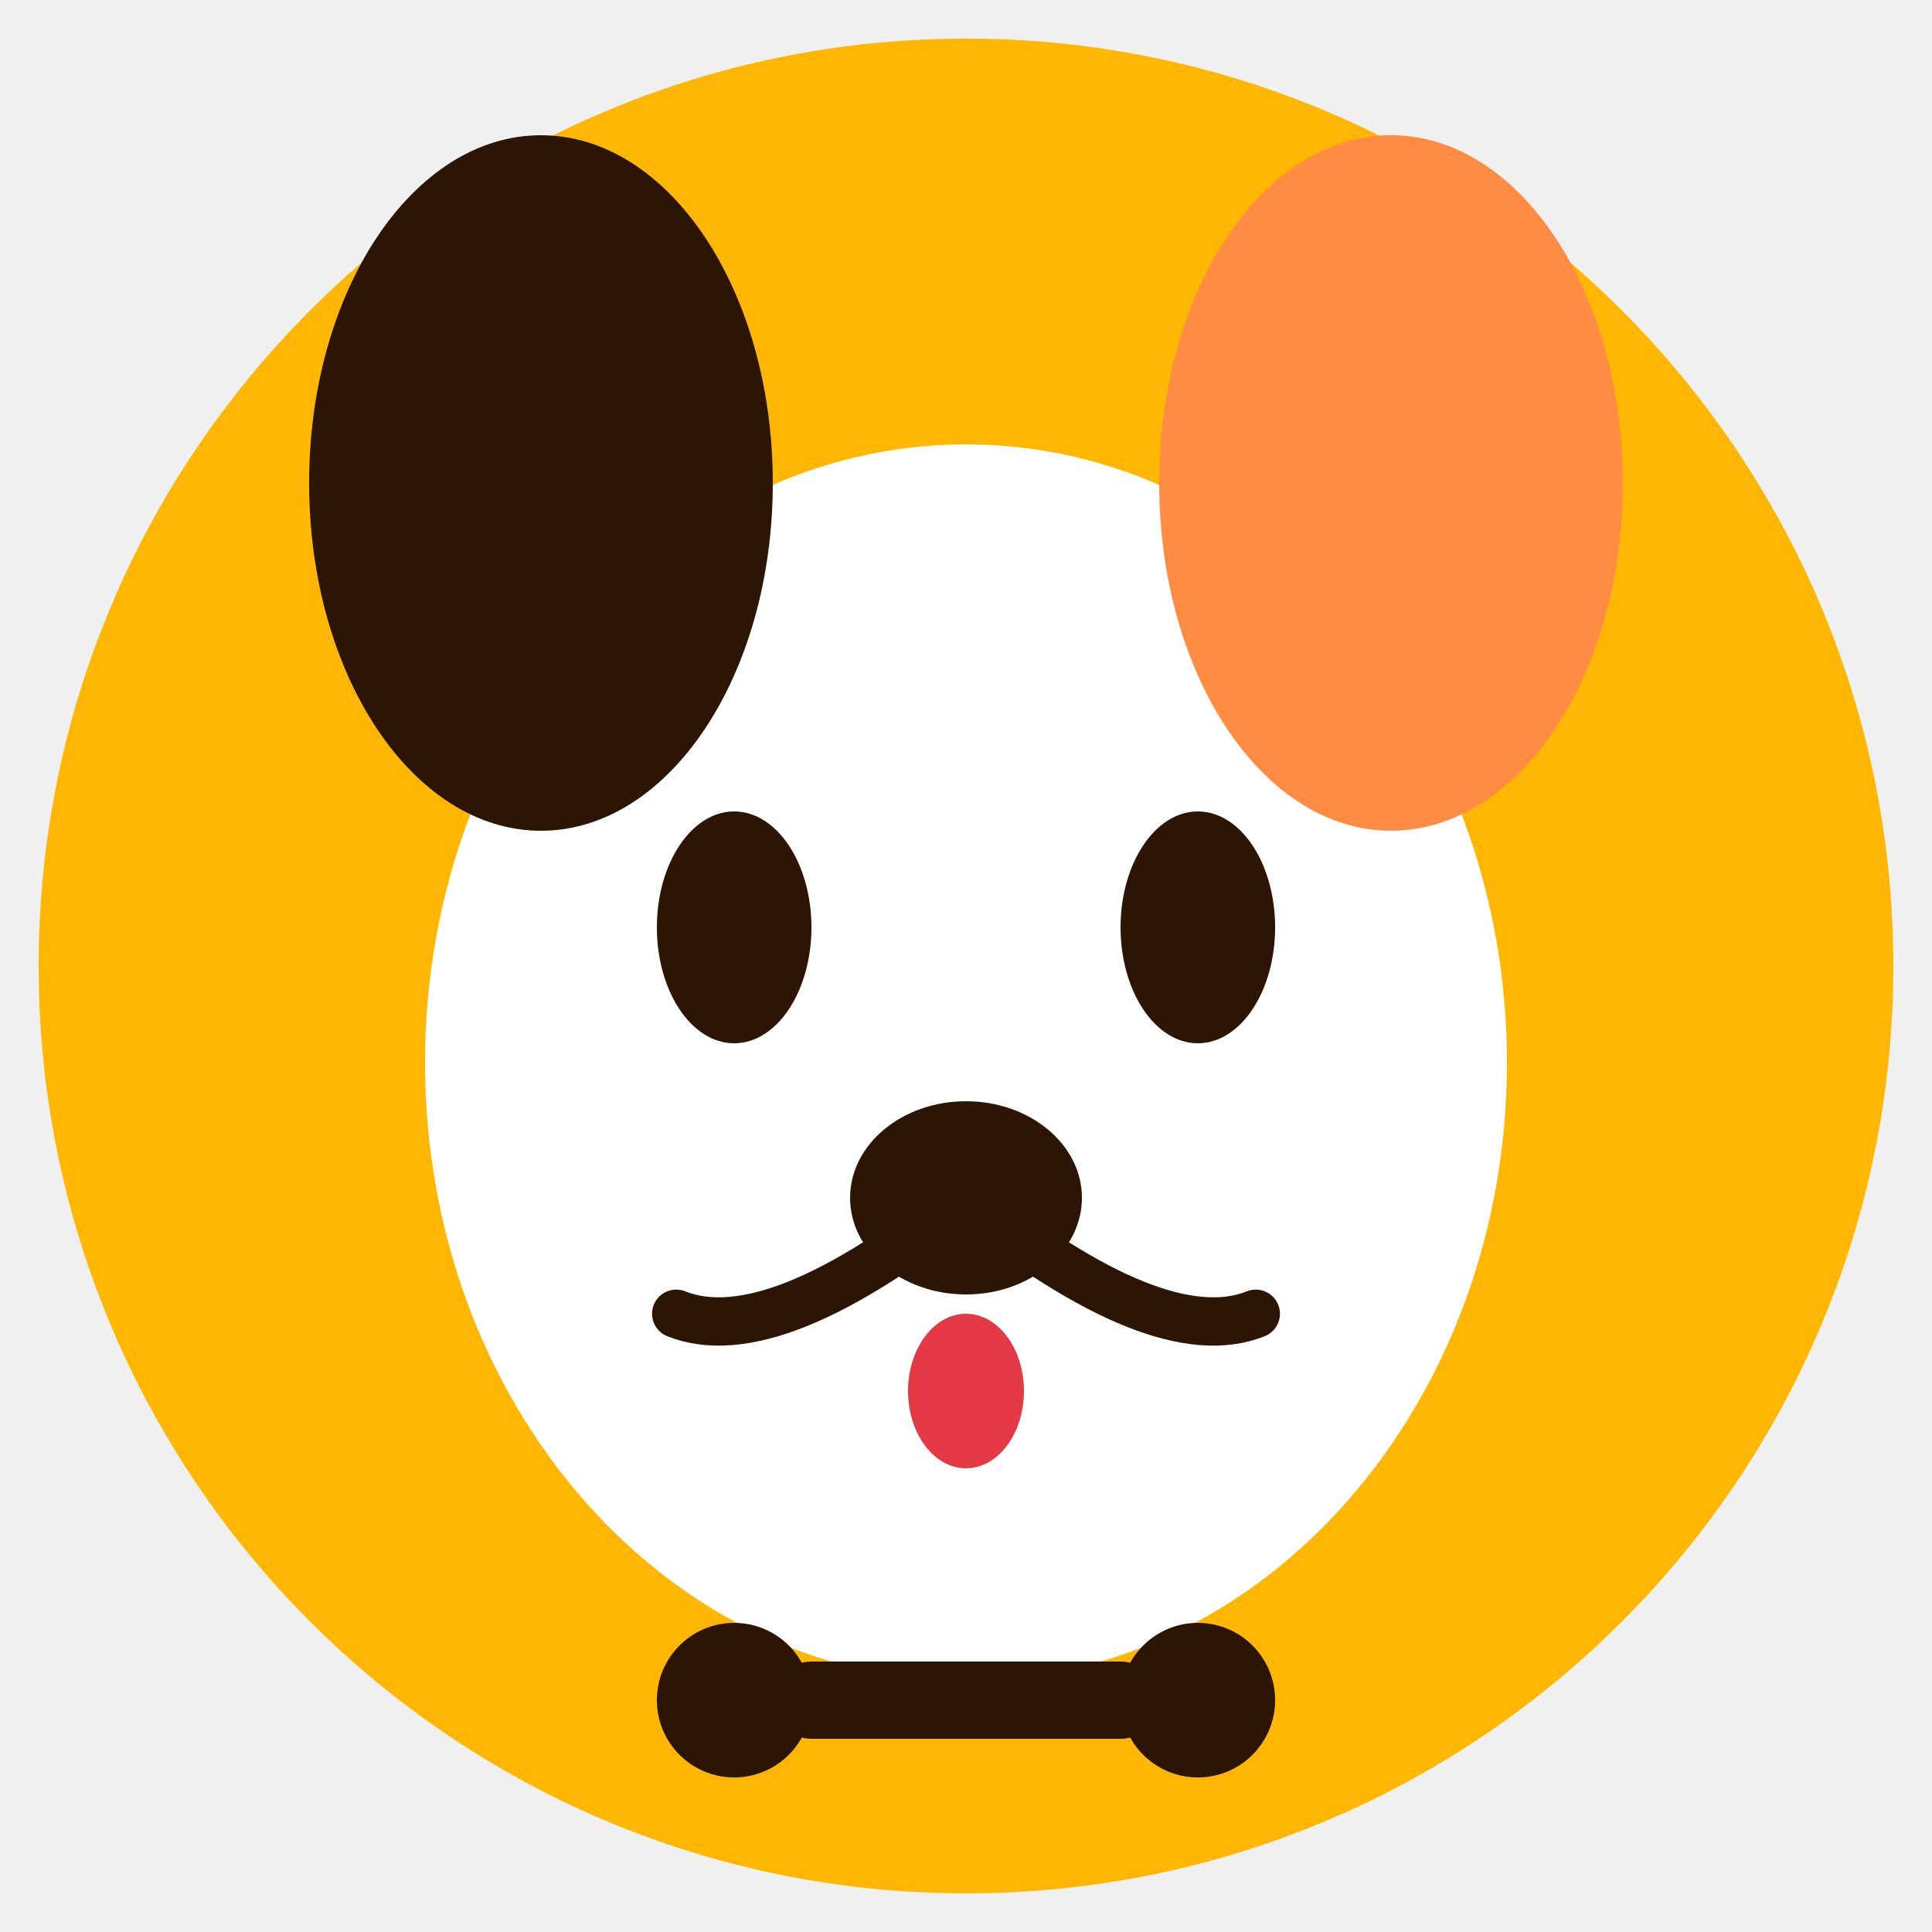
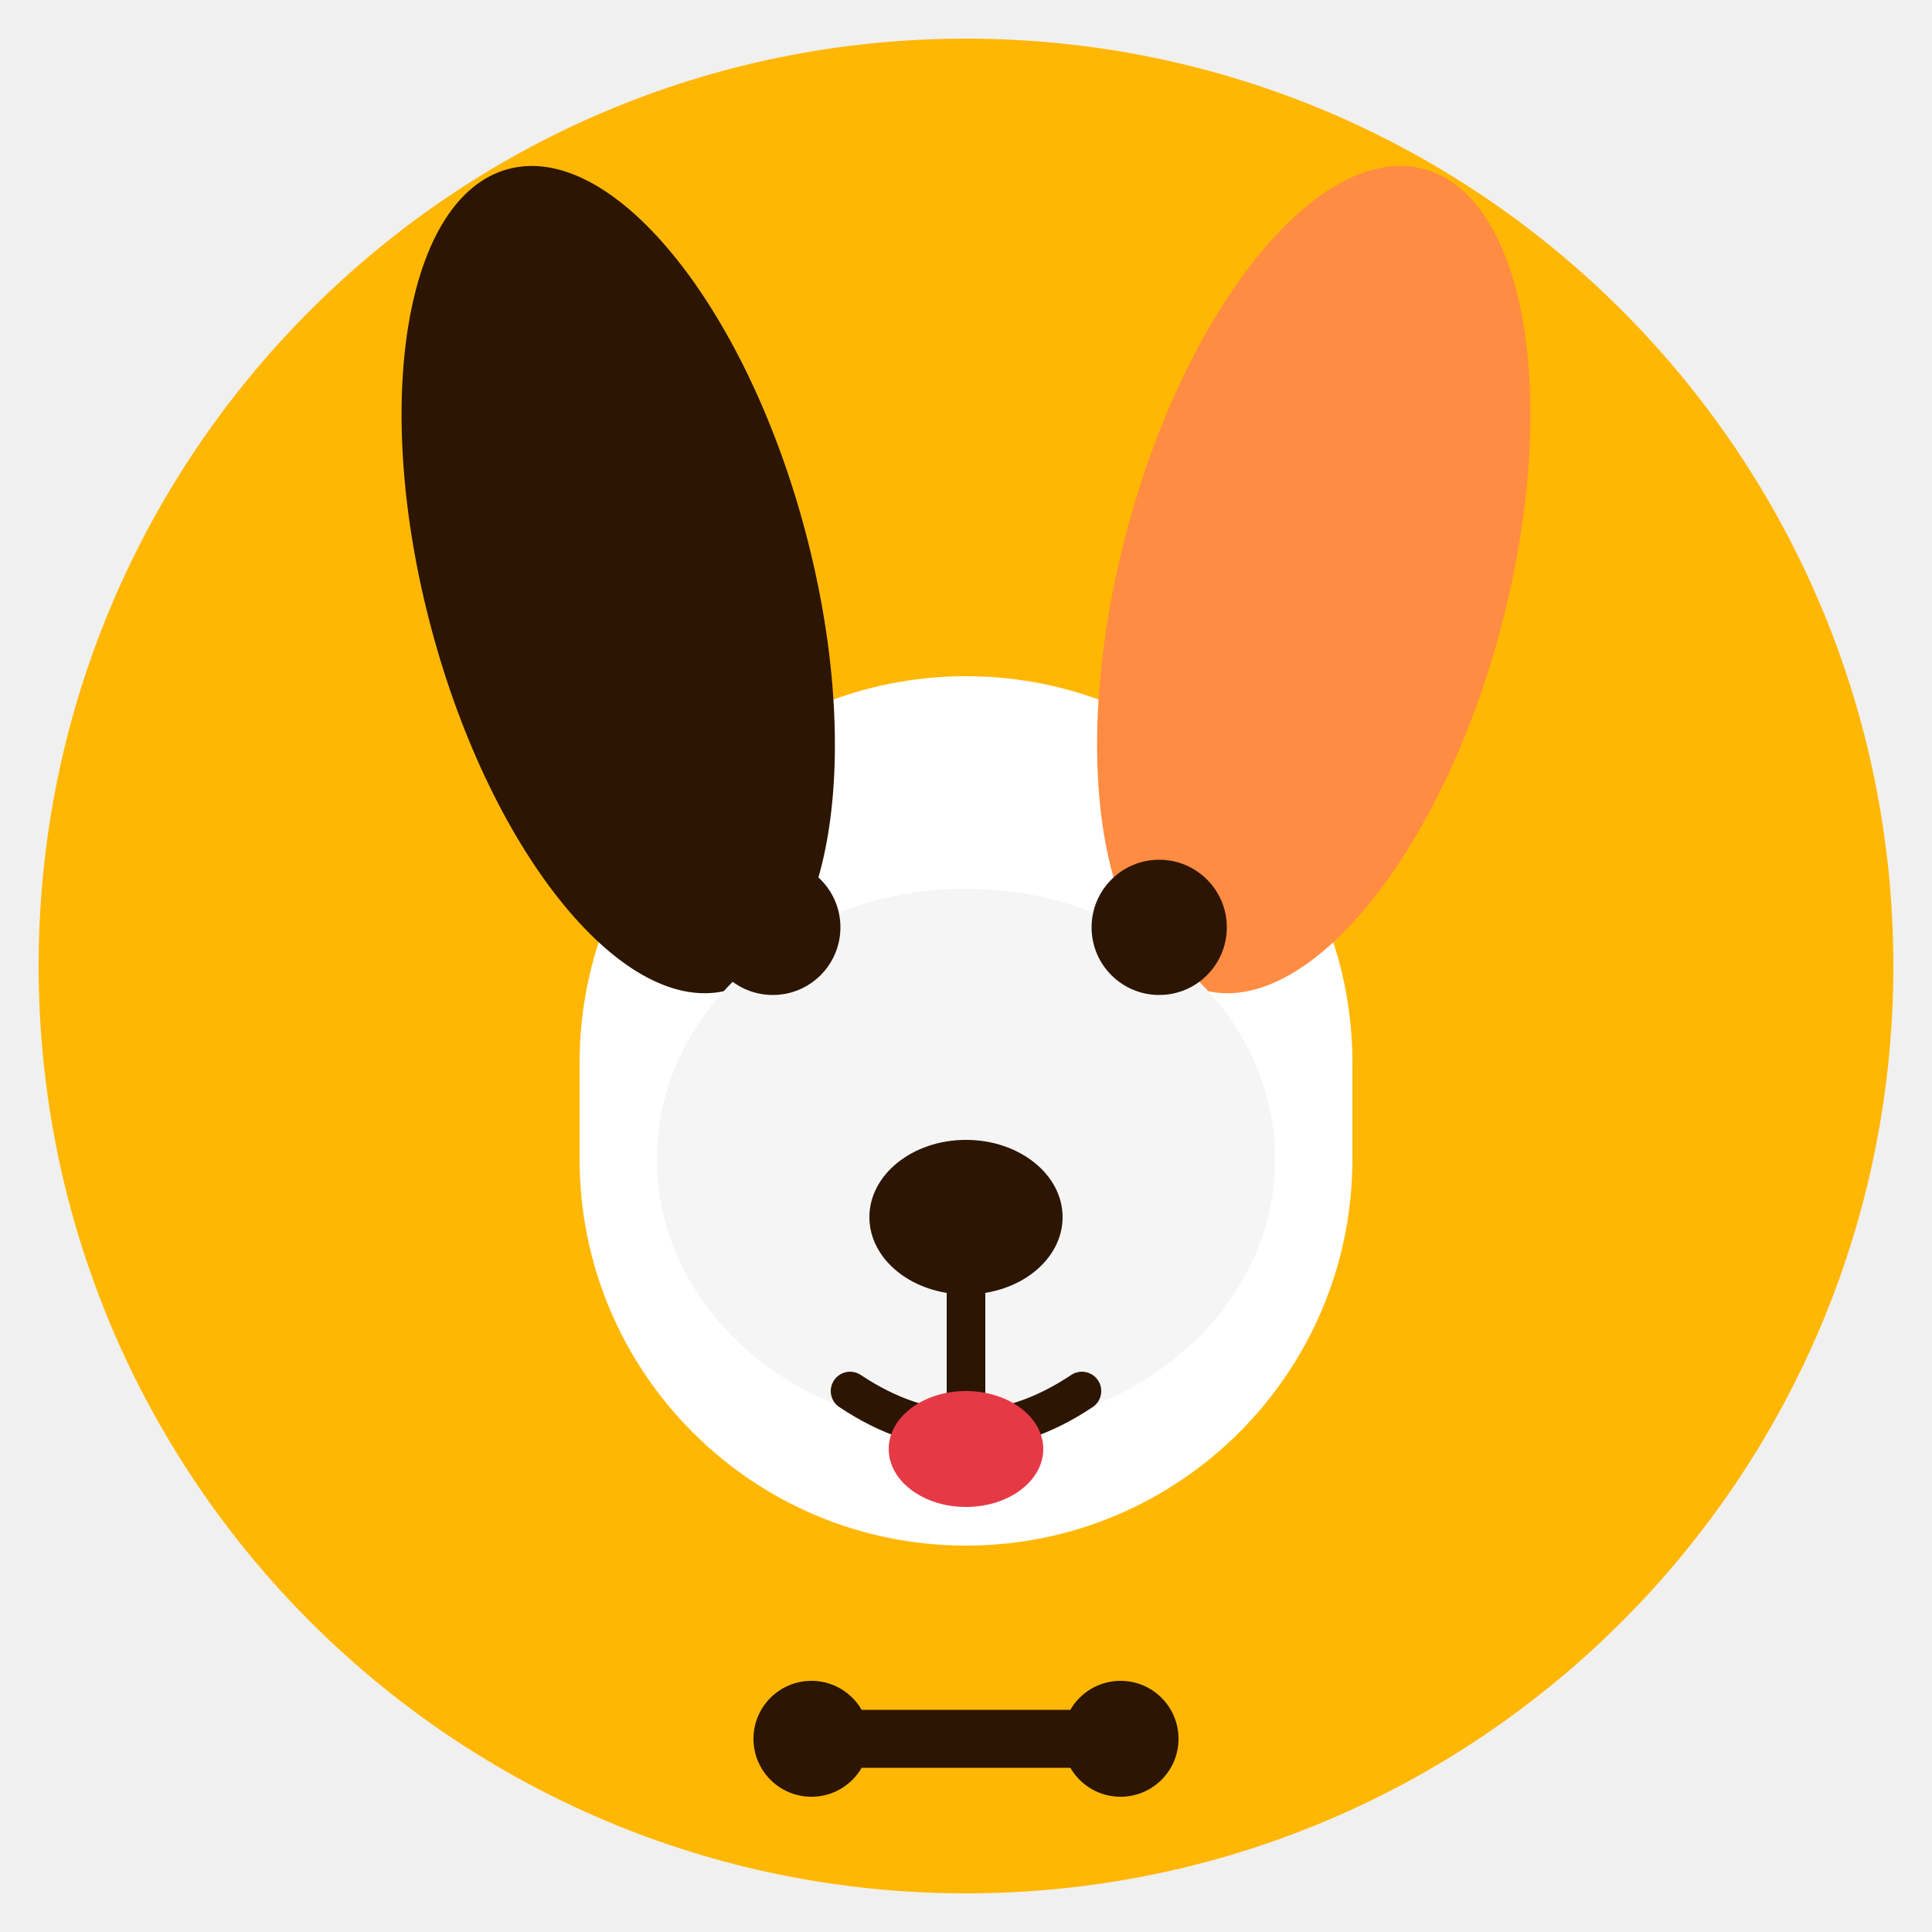
<svg xmlns="http://www.w3.org/2000/svg" width="32" height="32" viewBox="0 0 100 100" fill="none">
  <circle cx="50" cy="50" r="48" fill="#FFB703" />
-   <ellipse cx="50" cy="55" rx="28" ry="32" fill="white" />
-   <ellipse cx="28" cy="25" rx="12" ry="18" fill="#2C1503" />
-   <ellipse cx="72" cy="25" rx="12" ry="18" fill="#FF8C42" />
-   <ellipse cx="38" cy="48" rx="4" ry="6" fill="#2C1503" />
-   <ellipse cx="62" cy="48" rx="4" ry="6" fill="#2C1503" />
-   <ellipse cx="50" cy="62" rx="6" ry="5" fill="#2C1503" />
-   <path d="M50 62 Q40 70 35 68 M50 62 Q60 70 65 68" stroke="#2C1503" stroke-width="2.5" stroke-linecap="round" fill="none" />
-   <ellipse cx="50" cy="72" rx="3" ry="4" fill="#E63946" />
-   <g transform="translate(50, 88)">
-     <circle cx="-12" cy="0" r="4" fill="#2C1503" />
-     <circle cx="12" cy="0" r="4" fill="#2C1503" />
-     <rect x="-10" y="-2" width="20" height="4" rx="2" fill="#2C1503" />
+   <rect x="30" y="35" width="40" height="45" rx="20" fill="white" />
+   <ellipse cx="32" cy="30" rx="10" ry="22" fill="#2C1503" transform="rotate(-15 32 30)" />
+   <ellipse cx="68" cy="30" rx="10" ry="22" fill="#FF8C42" transform="rotate(15 68 30)" />
+   <ellipse cx="50" cy="60" rx="16" ry="14" fill="#F5F5F5" />
+   <circle cx="40" cy="48" r="3.5" fill="#2C1503" />
+   <circle cx="60" cy="48" r="3.5" fill="#2C1503" />
+   <ellipse cx="50" cy="63" rx="5" ry="4" fill="#2C1503" />
+   <line x1="50" y1="67" x2="50" y2="72" stroke="#2C1503" stroke-width="2" stroke-linecap="round" />
+   <path d="M44 72 Q50 76 56 72" stroke="#2C1503" stroke-width="2" stroke-linecap="round" fill="none" />
+   <ellipse cx="50" cy="75" rx="4" ry="3" fill="#E63946" />
+   <g transform="translate(50, 90)">
+     <circle cx="-8" cy="0" r="3" fill="#2C1503" />
+     <circle cx="8" cy="0" r="3" fill="#2C1503" />
+     <rect x="-7" y="-1.5" width="14" height="3" rx="1.5" fill="#2C1503" />
  </g>
</svg>
